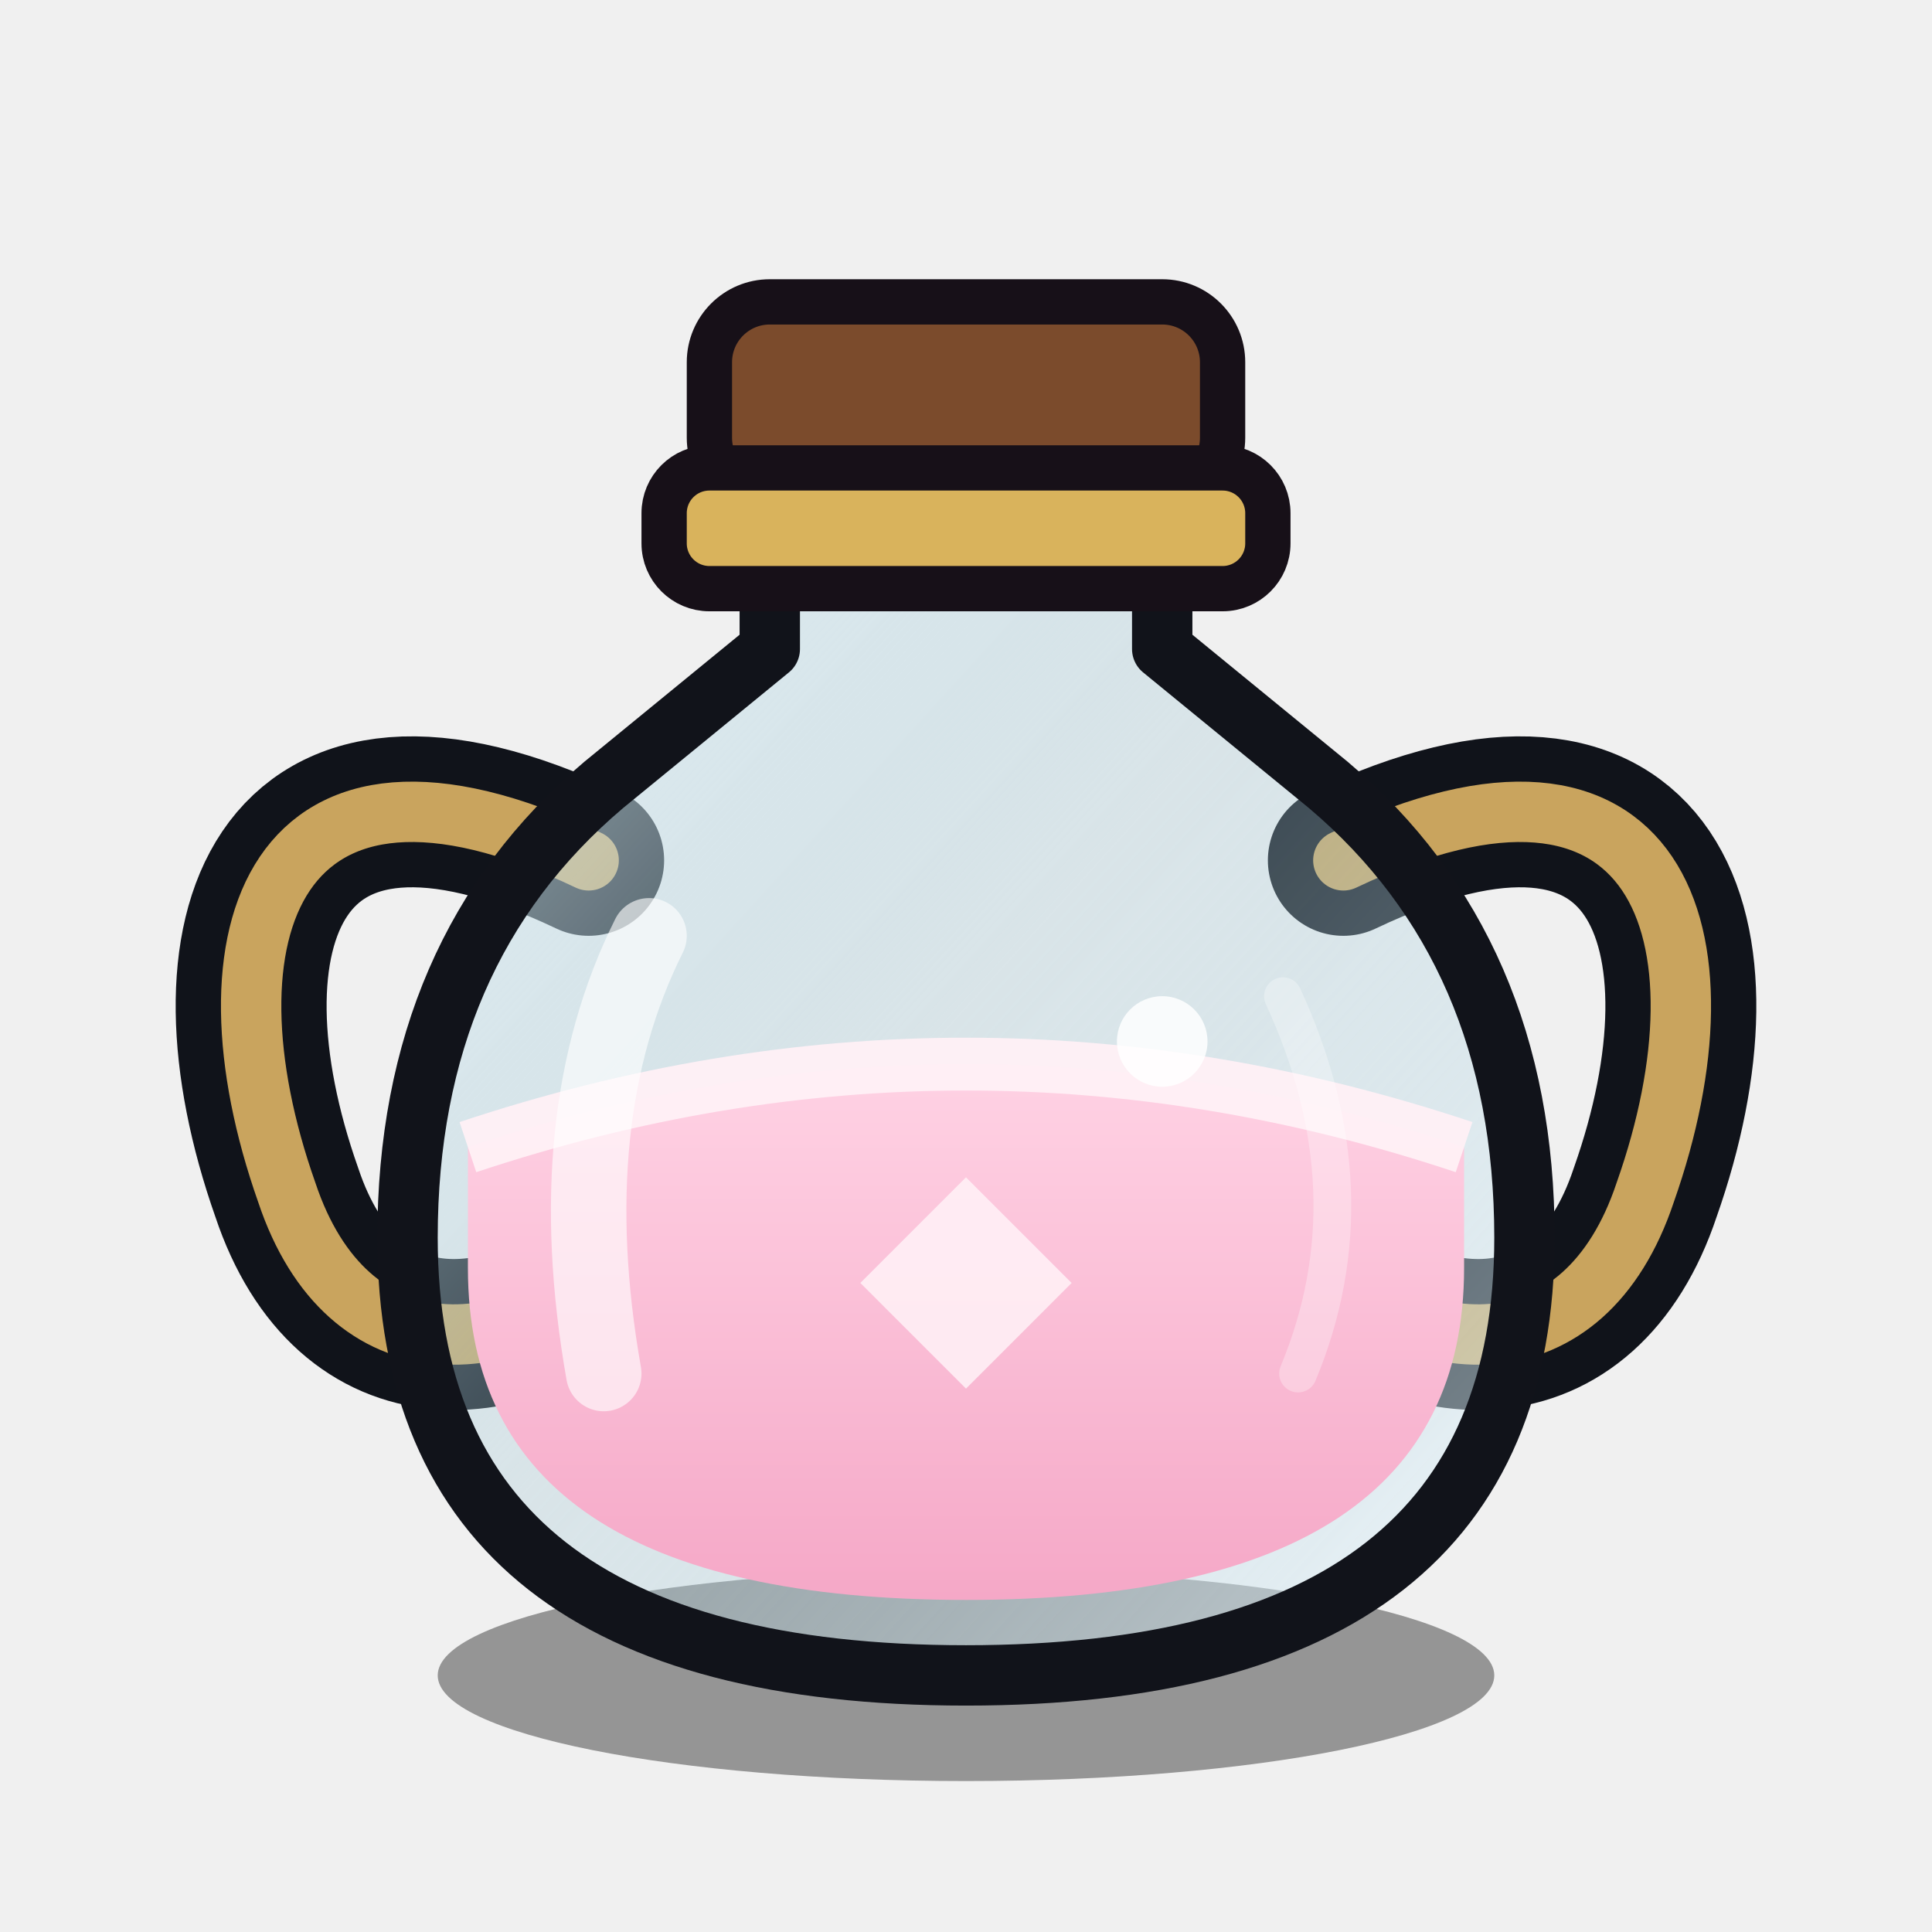
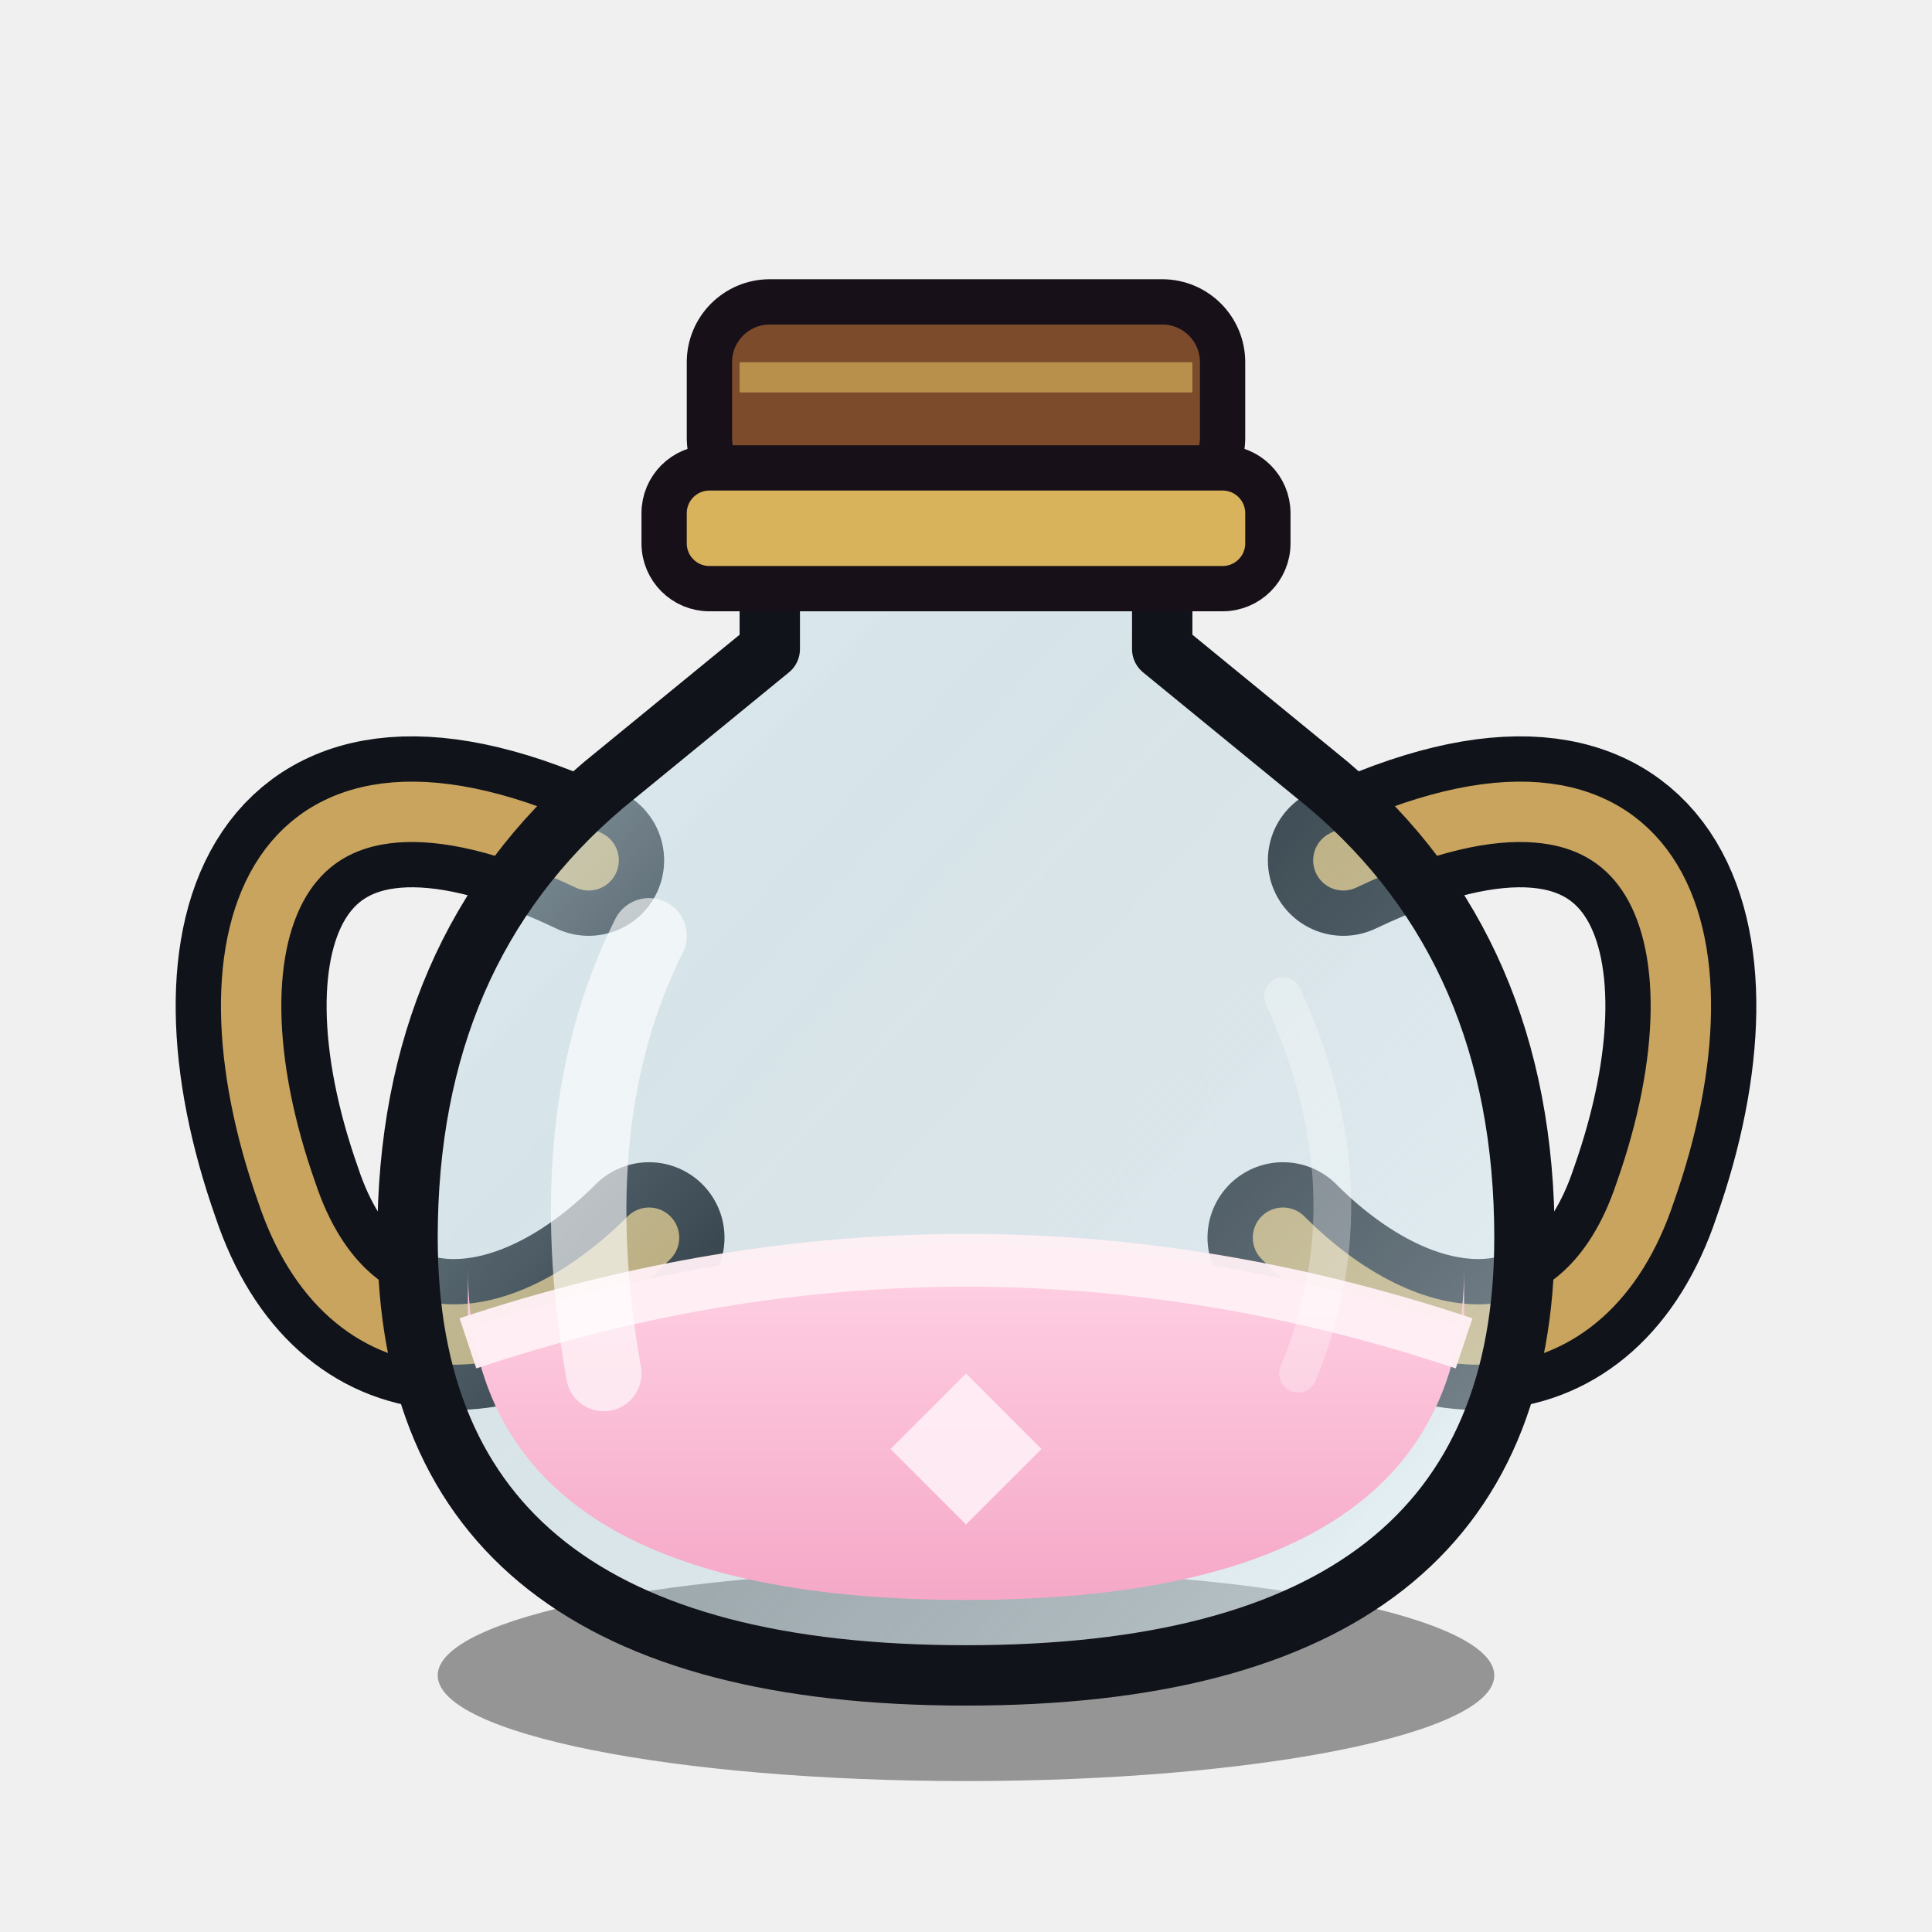
<svg xmlns="http://www.w3.org/2000/svg" viewBox="0 0 128 128" width="128" height="128" role="img" aria-label="Elixir">
  <defs>
    <linearGradient id="glass" x1="0" y1="0" x2="1" y2="1">
      <stop stop-color="#effaff" stop-opacity=".82" />
      <stop offset=".48" stop-color="#9fc7d5" stop-opacity=".28" />
      <stop offset="1" stop-color="#e8f7ff" stop-opacity=".58" />
    </linearGradient>
    <linearGradient id="liquid" x1="0" y1="0" x2="0" y2="1">
      <stop stop-color="#ffd2e4" />
      <stop offset="1" stop-color="#f5a8c7" />
    </linearGradient>
    <linearGradient id="edge" x2="0" y2="1">
      <stop stop-color="#e8c77f" />
      <stop offset="1" stop-color="#80572d" />
    </linearGradient>
    <radialGradient id="glow">
      <stop stop-color="#f5a8c7" stop-opacity=".38" />
      <stop offset="1" stop-color="#f5a8c7" stop-opacity="0" />
    </radialGradient>
  </defs>
  <ellipse cx="64" cy="111" rx="35" ry="7" fill="#000" opacity=".38" />
  <path d="M39 57C18 47 13 62 19 79C23 91 34 91 43 82" fill="none" stroke="#10131a" stroke-width="10" stroke-linecap="round" />
  <path d="M39 57C18 47 13 62 19 79C23 91 34 91 43 82" fill="none" stroke="#c9a45e" stroke-width="4" stroke-linecap="round" />
  <path d="M89 57C110 47 115 62 109 79C105 91 94 91 85 82" fill="none" stroke="#10131a" stroke-width="10" stroke-linecap="round" />
  <path d="M89 57C110 47 115 62 109 79C105 91 94 91 85 82" fill="none" stroke="#c9a45e" stroke-width="4" stroke-linecap="round" />
  <path d="M51 43V34Q51 29 56 29H72Q77 29 77 34V43L88 52Q101 63 101 82Q101 111 64 111Q27 111 27 82Q27 63 40 52Z" fill="url(#glass)" stroke="#11131a" stroke-width="4" stroke-linejoin="round" />
-   <path d="M31 76Q64 65 97 76V84Q97 106 64 106Q31 106 31 84Z" fill="url(#liquid)" />
-   <path d="M31 76Q64 65 97 76" fill="none" stroke="#fff0f6" stroke-width="3.5" opacity=".95" />
+   <path d="M31 88Q64 77 97 88V84Q97 106 64 106Q31 106 31 84Z" fill="url(#liquid)" />
+   <path d="M31 89Q64 78 97 89" fill="none" stroke="#fff0f6" stroke-width="3.5" opacity=".95" />
  <path d="M43 62Q37 74 40 91" fill="none" stroke="#fff" stroke-width="5" opacity=".62" stroke-linecap="round" />
  <path d="M85 66Q91 79 86 91" fill="none" stroke="#fff" stroke-width="2.5" opacity=".3" stroke-linecap="round" />
  <rect x="47" y="20" width="34" height="13" rx="4" fill="#7b4b2c" stroke="#171018" stroke-width="3" />
+   <path d="M49 25h30" stroke="#d9b35c" stroke-width="2" opacity=".65" />
  <rect x="44" y="31" width="40" height="8" rx="3" fill="#d9b35c" stroke="#171018" stroke-width="3" />
-   <path d="M64 78l7 7-7 7-7-7z" fill="#fff0f6" opacity=".88" />
-   <circle cx="77" cy="69" r="3" fill="#fff" opacity=".85" />
+   <path d="M64 91l5 5-5 5-5-5z" fill="#fff0f6" opacity=".9" />
</svg>
